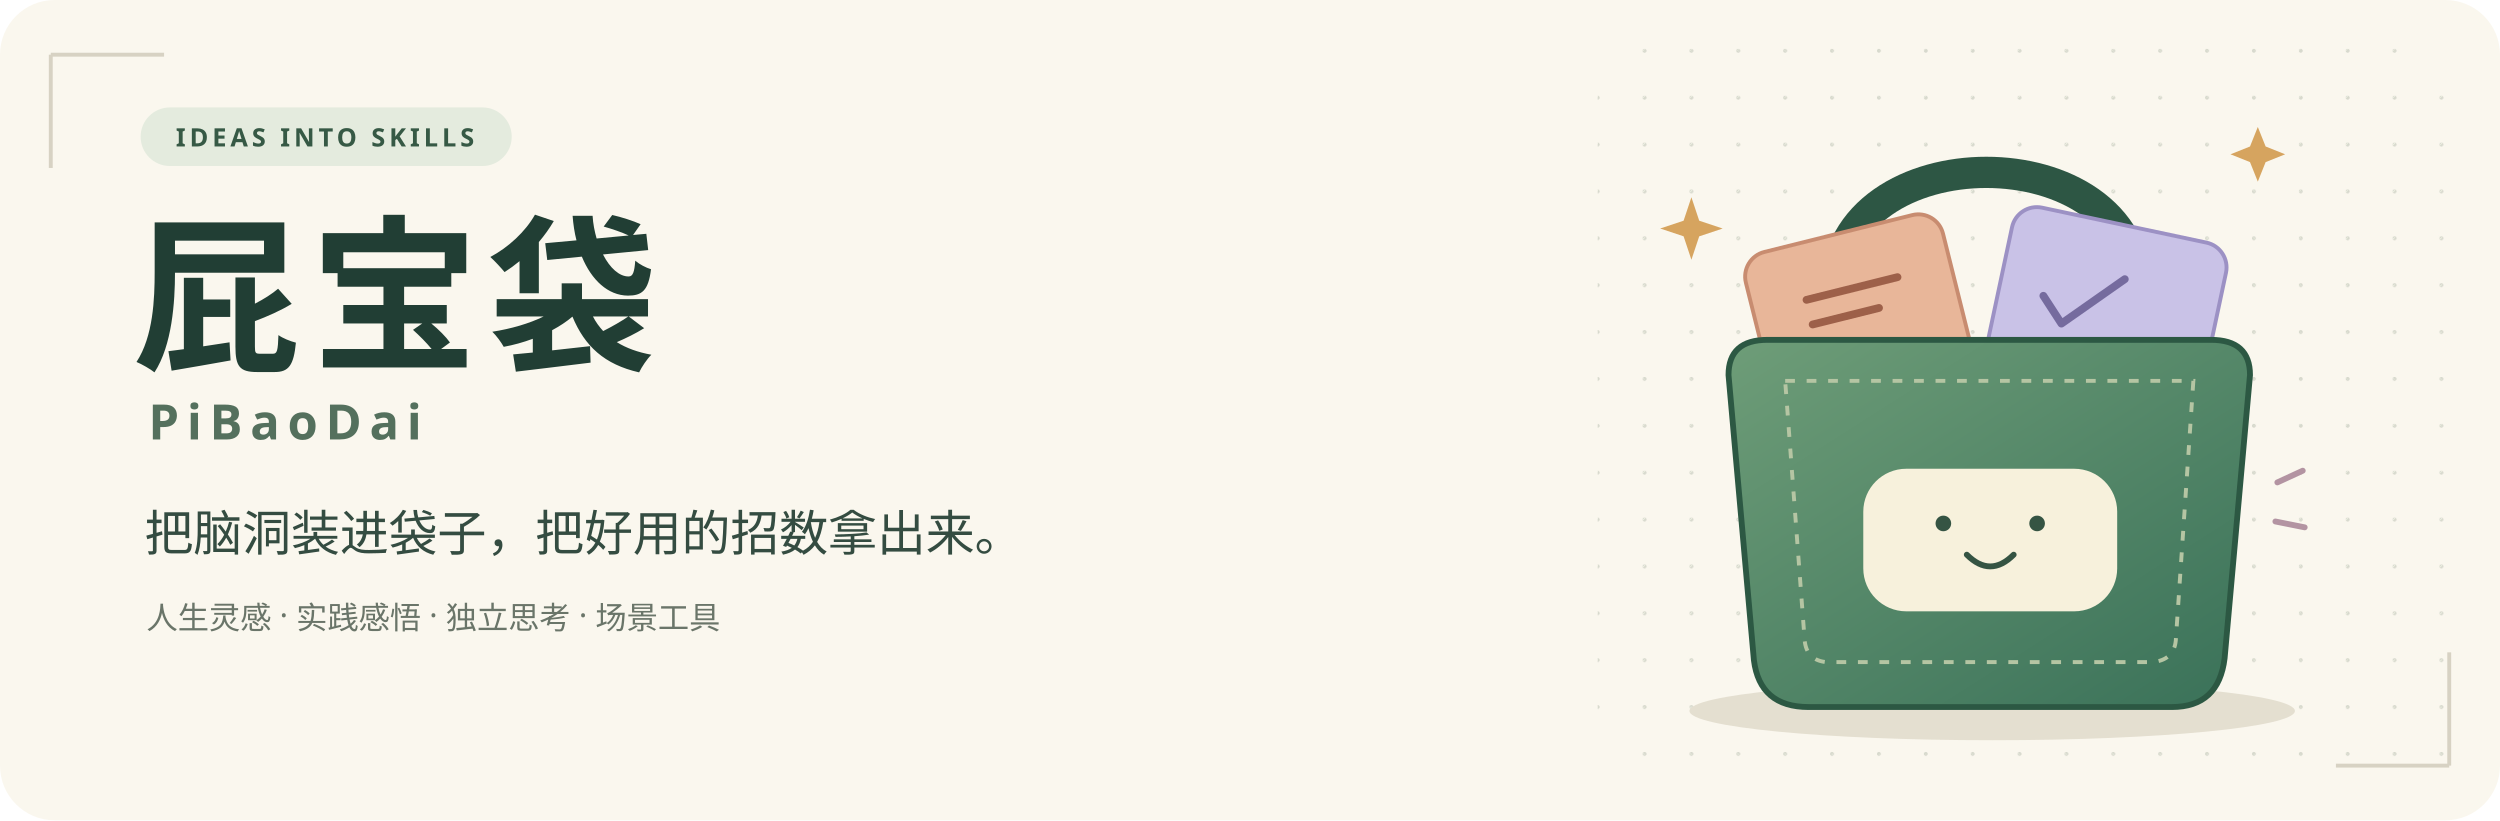
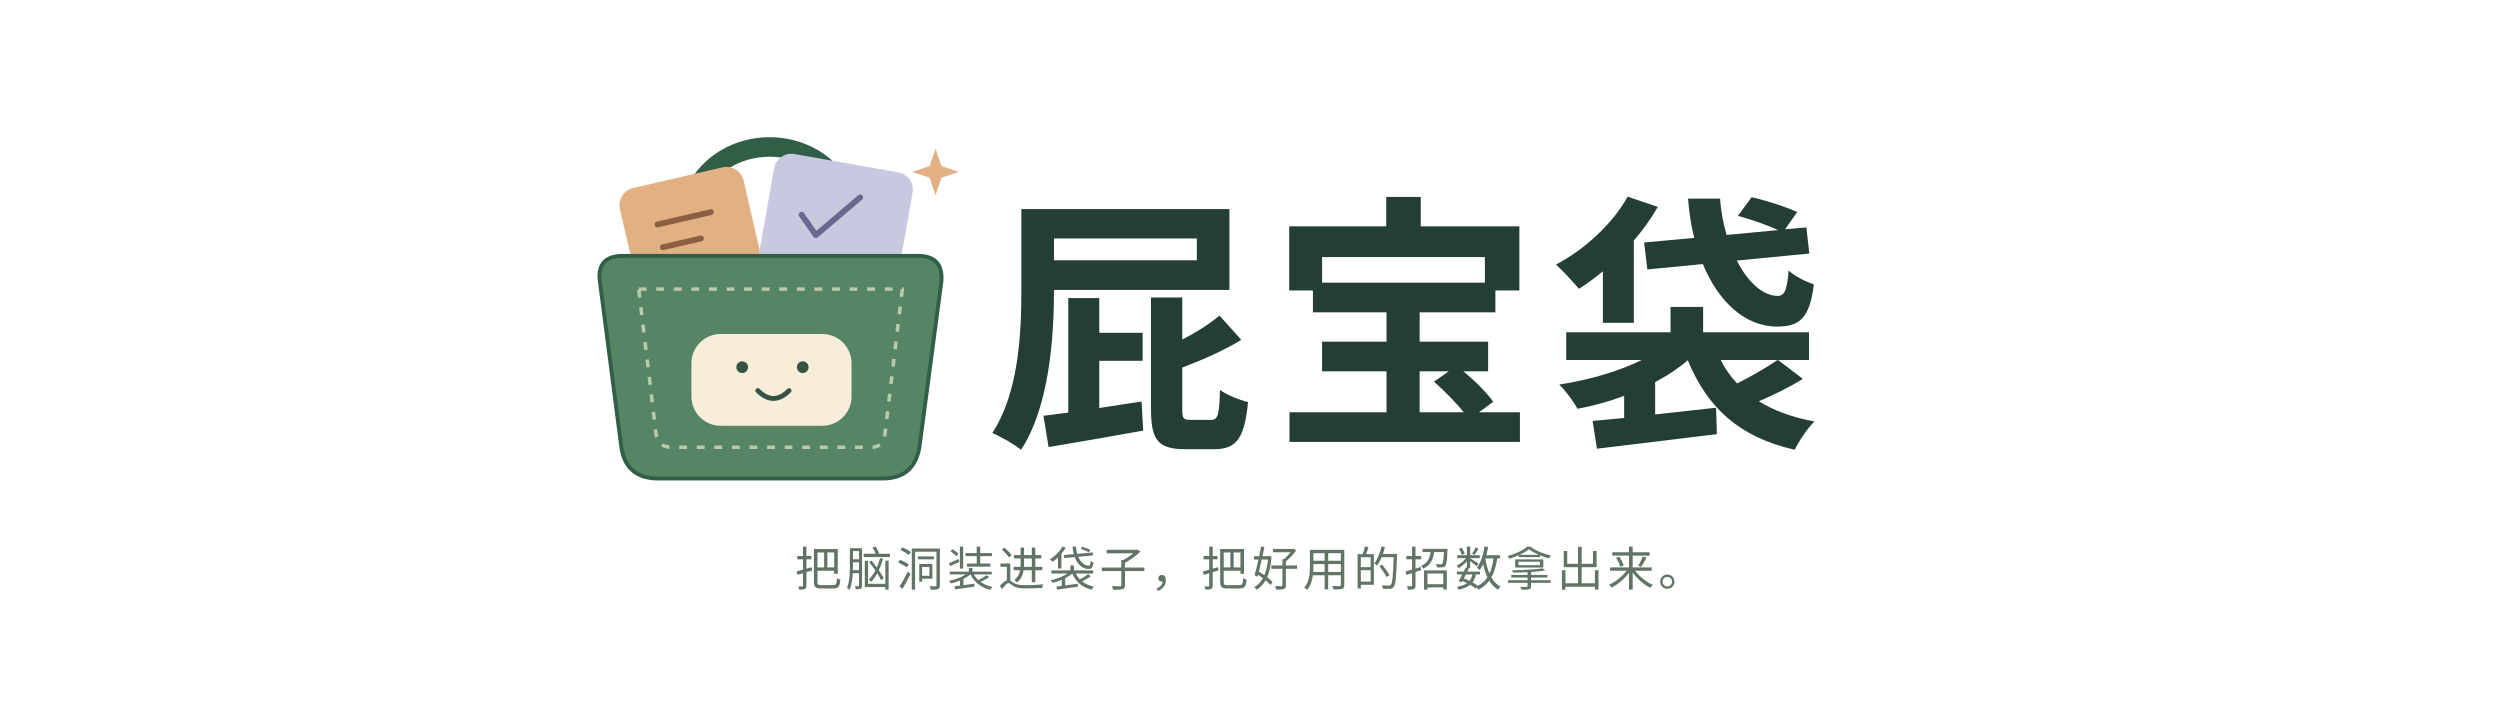
- <svg xmlns="http://www.w3.org/2000/svg" width="1280" height="420" viewBox="0 0 1280 420" role="img" aria-labelledby="title desc">
-   <defs>
-     <pattern id="dots" width="24" height="24" patternUnits="userSpaceOnUse">
-       <circle cx="2" cy="2" r="1" fill="#d7d9cd" />
-     </pattern>
-     <linearGradient id="bag" x1="0" y1="0" x2="0.9" y2="1">
-       <stop stop-color="#6e9d78" />
-       <stop offset="1" stop-color="#3c735a" />
-     </linearGradient>
-   </defs>
-   <rect width="1280" height="420" rx="28" fill="#faf7ee" />
-   <rect x="818" y="24" width="438" height="372" rx="24" fill="url(#dots)" />
-   <path d="M26 28h58M26 28v58M1254 392h-58M1254 392v-58" fill="none" stroke="#d7d2c3" stroke-width="2" />
-   <g font-family="Segoe UI, PingFang SC, Microsoft YaHei, sans-serif">
-     <rect x="72" y="55" width="190" height="30" rx="15" fill="#e4ebde" />
-     <text x="90" y="75" font-size="13" font-weight="700" letter-spacing="2" fill="#365945">IDEAS INTO SKILLS</text>
-     <text x="68" y="183" font-size="86" font-weight="800" letter-spacing="5" fill="#213e34">屁宝袋</text>
-     <text x="76" y="225" font-size="25" font-weight="600" letter-spacing="4" fill="#54705d">PiBaoDai</text>
-     <text x="74" y="282" font-size="25" fill="#344c41">把脑洞装进袋子，把好用的招数拿出来。</text>
-     <text x="75" y="322" font-size="16" fill="#6a7569">人生灵感 · 实践感悟 · 独立思考 · 场景工具</text>
+ <svg xmlns="http://www.w3.org/2000/svg" width="1280" height="360" viewBox="0 0 1280 360" role="img" aria-labelledby="title desc">
+   <g transform="translate(302 55)">
+     <path d="M49 66C49 5 135 5 135 66" fill="none" stroke="#305e46" stroke-width="10" stroke-linecap="round" />
+     <g transform="rotate(-13 54 77)">
+       <rect x="22" y="35" width="65" height="92" rx="9" fill="#e1b184" />
+       <path d="M39 56h28M39 68h20" stroke="#8b6042" stroke-width="3" stroke-linecap="round" />
+     </g>
+     <g transform="rotate(10 124 76)">
+       <rect x="87" y="28" width="72" height="96" rx="9" fill="#c8c8df" />
+       <path d="m105 58 9 9 19-23M106 84h30" fill="none" stroke="#68698f" stroke-width="3" stroke-linecap="round" stroke-linejoin="round" />
+     </g>
+     <path d="M5 88Q4 76 17 76H168Q181 76 180 89L169 172Q167 190 150 190H35Q18 190 16 173Z" fill="#558564" stroke="#305e46" stroke-width="2" />
+     <path d="M25 93H160L151 168Q150 174 144 174H42Q35 174 34 168Z" fill="none" stroke="#bacbaa" stroke-width="1.8" stroke-dasharray="4 5" />
+     <rect x="52" y="116" width="82" height="47" rx="15" fill="#f6edda" />
+     <circle cx="78" cy="133" r="3" fill="#355443" />
+     <circle cx="109" cy="133" r="3" fill="#355443" />
+     <path d="M86 145q8 8 16 0" fill="none" stroke="#355443" stroke-width="2.5" stroke-linecap="round" />
+     <path d="m174 30 3-9 3 9 9 3-9 3-3 9-3-9-9-3" fill="#e1b184" />
  </g>
-   <g transform="translate(850 44)">
-     <ellipse cx="170" cy="320" rx="155" ry="15" fill="#e4dfd0" />
-     <path d="M90 105C90 24 244 24 244 105" fill="none" stroke="#2d5644" stroke-width="16" stroke-linecap="round" />
-     <g transform="rotate(-14 105 135)">
-       <rect x="54" y="74" width="104" height="144" rx="13" fill="#e8b699" stroke="#c88c70" stroke-width="2" />
-       <path d="M82 103h48M82 116h35" stroke="#9d6049" stroke-width="4" stroke-linecap="round" />
-       <circle cx="107" cy="157" r="15" fill="none" stroke="#9d6049" stroke-width="3" />
-       <path d="M98 178h17" stroke="#9d6049" stroke-width="3" stroke-linecap="round" />
-     </g>
-     <g transform="rotate(12 220 135)">
-       <rect x="168" y="69" width="112" height="148" rx="13" fill="#c9c2e7" stroke="#9c91c4" stroke-width="2" />
-       <path d="m191 113 12 12 27-29M191 151h62M191 167h44" fill="none" stroke="#756b9e" stroke-width="4" stroke-linecap="round" stroke-linejoin="round" />
-     </g>
-     <path d="M35 148Q35 130 55 130H282Q302 130 302 148L289 293Q286 318 262 318H76Q51 318 48 294Z" fill="url(#bag)" stroke="#2c5843" stroke-width="3" />
-     <path d="M64 151H273L264 284Q263 294 252 295H85Q75 294 74 284Z" fill="none" stroke="#b5c5a3" stroke-width="2" stroke-dasharray="5 6" />
-     <rect x="104" y="196" width="130" height="73" rx="22" fill="#f7f1dc" />
-     <circle cx="145" cy="224" r="4" fill="#355443" />
-     <circle cx="193" cy="224" r="4" fill="#355443" />
-     <path d="M157 240q12 12 24 0" fill="none" stroke="#355443" stroke-width="3" stroke-linecap="round" />
-     <path d="m12 69 4-12 4 12 12 4-12 4-4 12-4-12-12-4M302 31l4-10 4 10 10 4-10 4-4 10-4-10-10-4" fill="#d6a45f" />
-     <path d="m316 203 13-6M315 223l15 3" stroke="#b394a2" stroke-width="3" stroke-linecap="round" />
+   <g font-family="Microsoft YaHei, PingFang SC, Segoe UI, sans-serif">
+     <text x="505" y="218" font-size="138" font-weight="800" letter-spacing="7" fill="#253e34">屁宝袋</text>
+     <text x="640" y="300" text-anchor="middle" font-size="24" letter-spacing="2" fill="#617466">把脑洞装进袋子，把好用的招数拿出来。</text>
  </g>
</svg>
